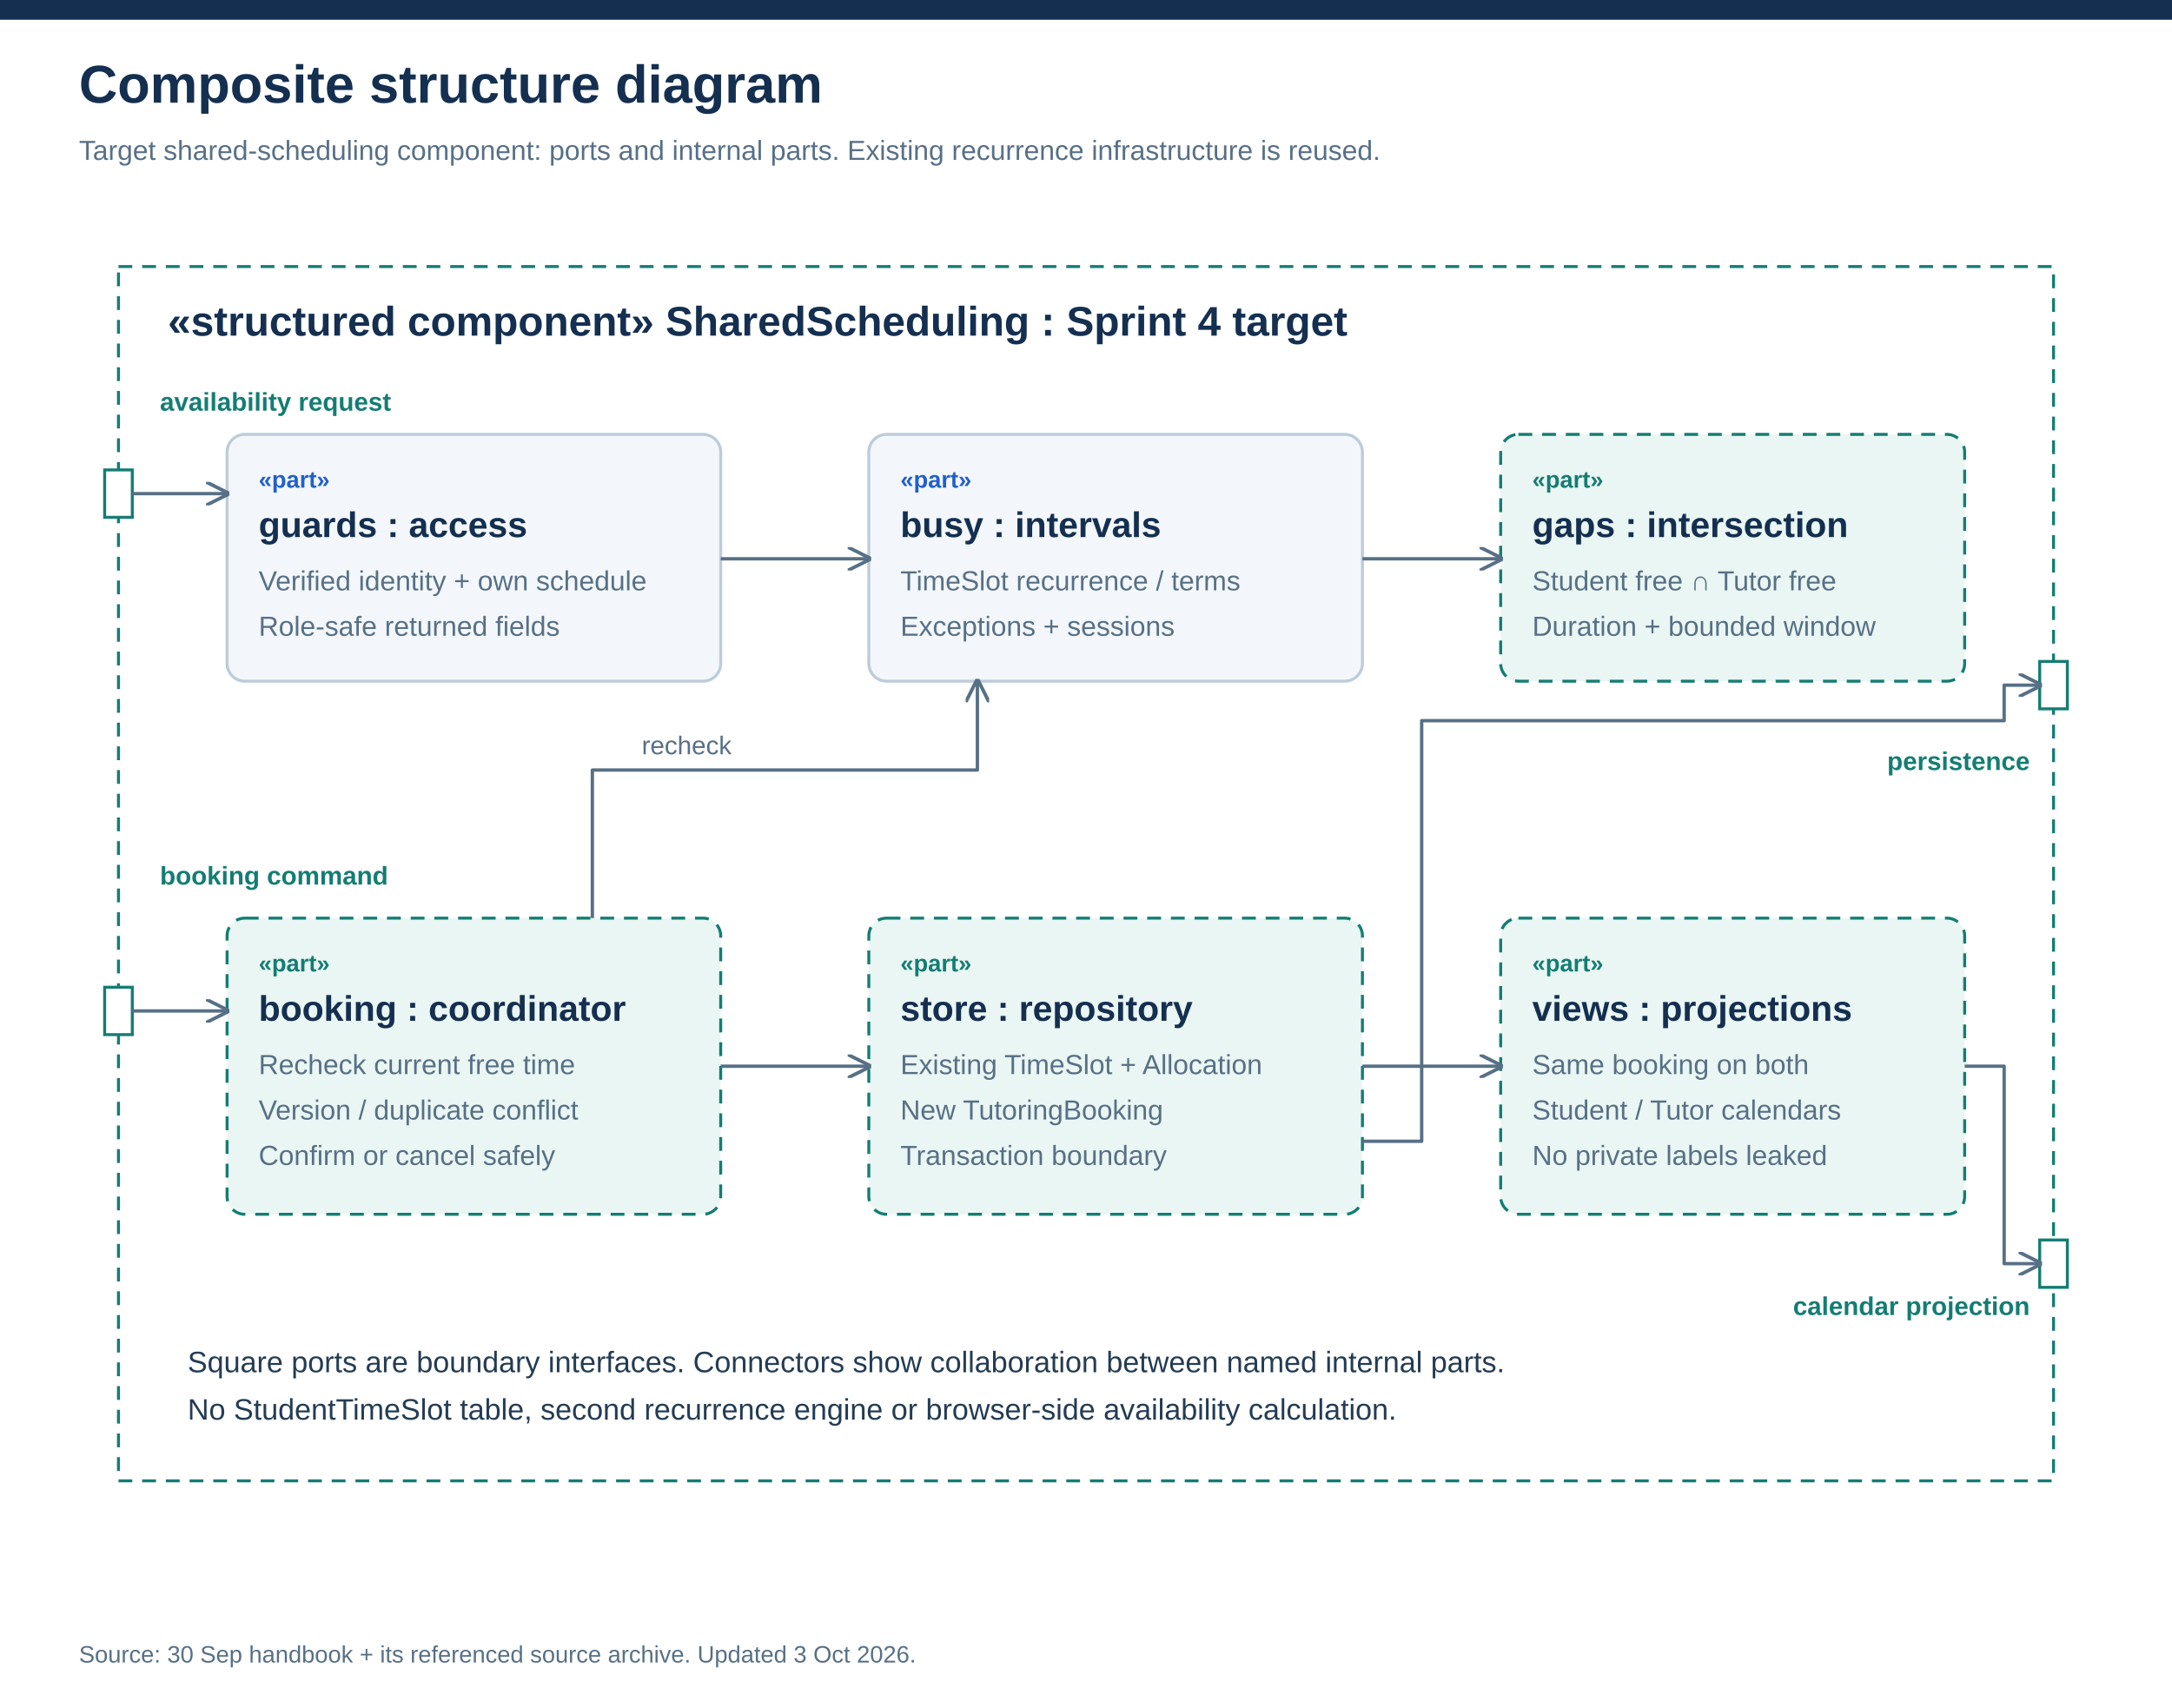
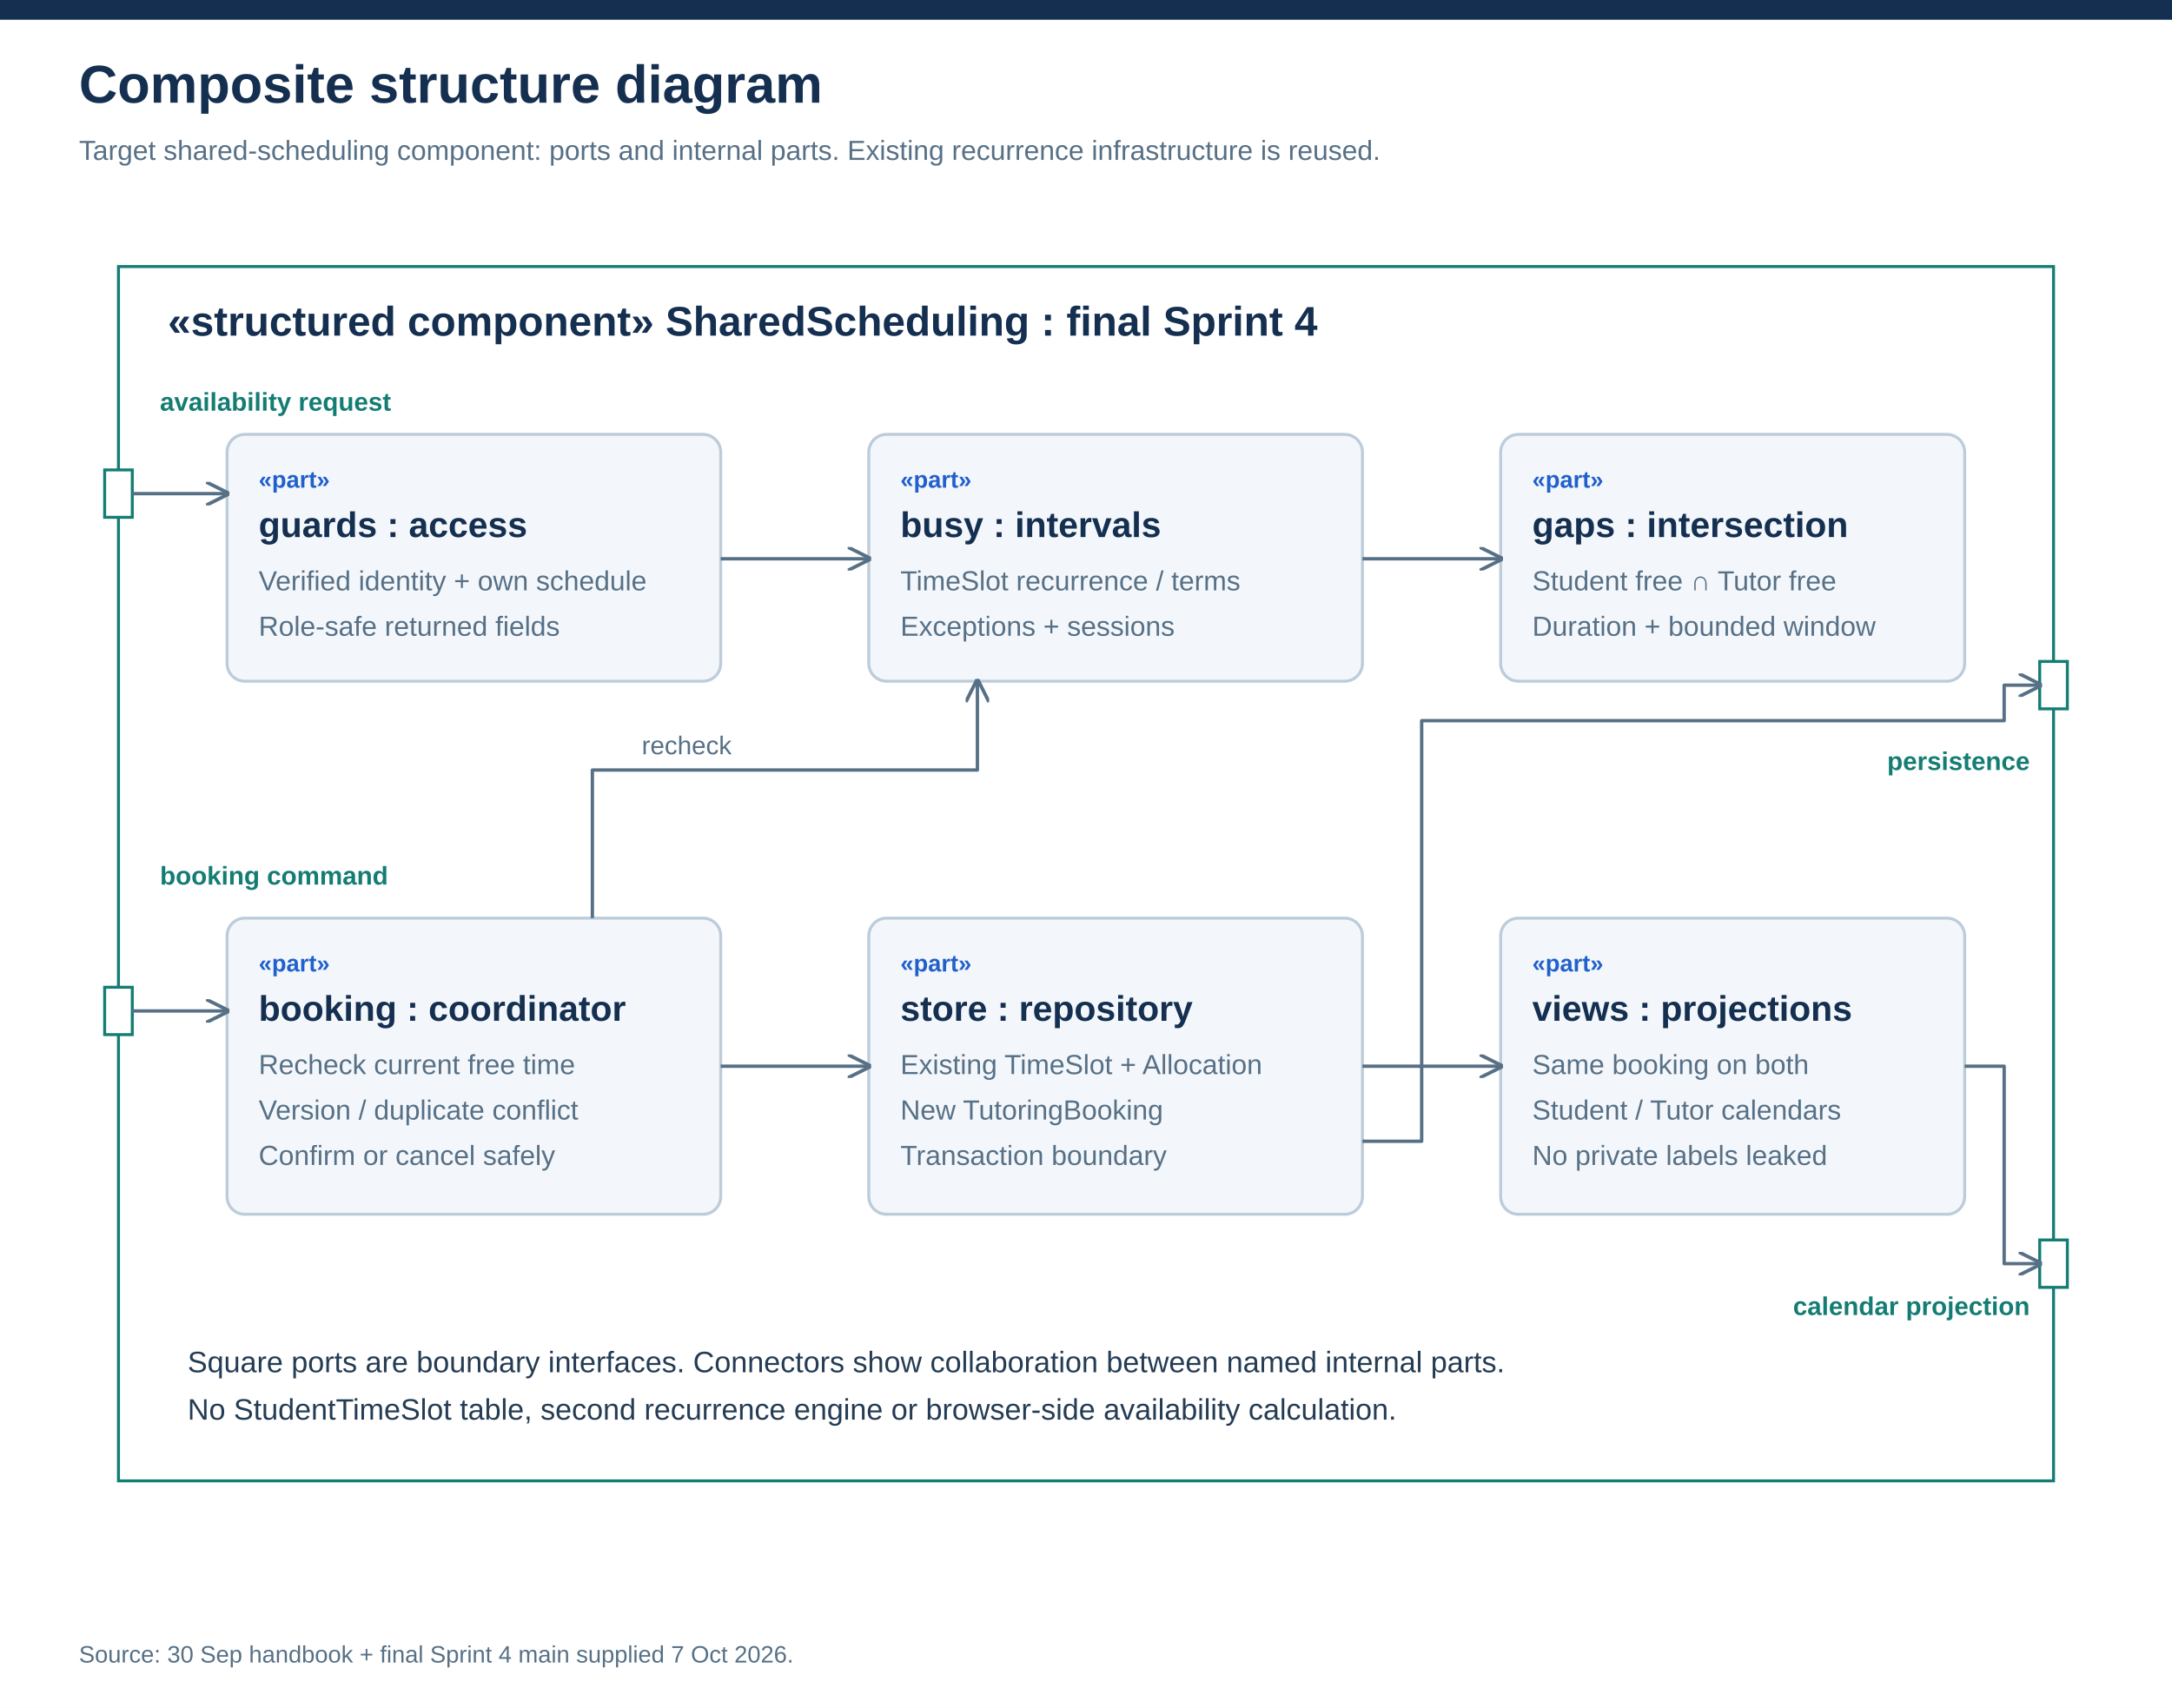
<svg xmlns="http://www.w3.org/2000/svg" width="1100" height="865" viewBox="0 0 1100 865" role="img" aria-label="Composite structure diagram">
  <defs>
    <marker id="arrow" viewBox="0 0 10 10" refX="9" refY="5" markerWidth="7" markerHeight="7" orient="auto-start-reverse">
      <path d="M0 0 L10 5 L0 10" fill="none" stroke="#577086" stroke-width="1.5" />
    </marker>
    <marker id="triangle" viewBox="0 0 12 12" refX="11" refY="6" markerWidth="10" markerHeight="10" orient="auto">
      <path d="M1 1 L11 6 L1 11 Z" fill="white" stroke="#577086" />
    </marker>
  </defs>
  <rect width="1100" height="865" fill="white" />
  <rect width="1100" height="10" fill="#142f50" />
  <text x="40" y="52" font-size="27" fill="#142f50" font-weight="700" text-anchor="start">Composite structure diagram</text>
  <text x="40" y="81" font-size="14" fill="#577086" font-weight="400" text-anchor="start">Target shared-scheduling component: ports and internal parts. Existing recurrence infrastructure is reused.</text>
  <style>text{font-family:Arial,Helvetica,sans-serif} .edge{fill:none;stroke:#577086;stroke-width:1.7;stroke-linejoin:round}</style>
-   <rect x="60" y="135" width="980" height="615" rx="0" fill="white" stroke="#147d73" stroke-width="1.5" stroke-dasharray="7 5" />
-   <text x="85" y="170" font-size="21" fill="#142f50" font-weight="700" text-anchor="start">«structured component» SharedScheduling : Sprint 4 target</text>
+   <rect x="60" y="135" width="980" height="615" rx="0" fill="white" stroke="#147d73" stroke-width="1.5" />
+   <text x="85" y="170" font-size="21" fill="#142f50" font-weight="700" text-anchor="start">«structured component» SharedScheduling : final Sprint 4</text>
  <rect x="53" y="238" width="14" height="24" rx="0" fill="white" stroke="#147d73" stroke-width="1.5" />
  <text x="81" y="208" font-size="13" fill="#147d73" font-weight="600" text-anchor="start">availability request</text>
  <rect x="53" y="500" width="14" height="24" rx="0" fill="white" stroke="#147d73" stroke-width="1.5" />
  <text x="81" y="448" font-size="13" fill="#147d73" font-weight="600" text-anchor="start">booking command</text>
  <rect x="1033" y="335" width="14" height="24" rx="0" fill="white" stroke="#147d73" stroke-width="1.5" />
  <text x="1028" y="390" font-size="13" fill="#147d73" font-weight="600" text-anchor="end">persistence</text>
  <rect x="1033" y="628" width="14" height="24" rx="0" fill="white" stroke="#147d73" stroke-width="1.5" />
  <text x="1028" y="666" font-size="13" fill="#147d73" font-weight="600" text-anchor="end">calendar projection</text>
  <rect x="115" y="220" width="250" height="125" rx="9" fill="#f3f7fb" stroke="#bdccda" stroke-width="1.5" />
  <text x="131" y="247" font-size="12" fill="#2160cc" font-weight="700" text-anchor="start">«part»</text>
  <text x="131" y="272" font-size="18" fill="#142f50" font-weight="700" text-anchor="start">guards : access</text>
  <text x="131" y="299" font-size="14" fill="#577086" font-weight="400" text-anchor="start">Verified identity + own schedule</text>
  <text x="131" y="322" font-size="14" fill="#577086" font-weight="400" text-anchor="start">Role-safe returned fields</text>
  <rect x="440" y="220" width="250" height="125" rx="9" fill="#f3f7fb" stroke="#bdccda" stroke-width="1.5" />
  <text x="456" y="247" font-size="12" fill="#2160cc" font-weight="700" text-anchor="start">«part»</text>
  <text x="456" y="272" font-size="18" fill="#142f50" font-weight="700" text-anchor="start">busy : intervals</text>
  <text x="456" y="299" font-size="14" fill="#577086" font-weight="400" text-anchor="start">TimeSlot recurrence / terms</text>
  <text x="456" y="322" font-size="14" fill="#577086" font-weight="400" text-anchor="start">Exceptions + sessions</text>
-   <rect x="760" y="220" width="235" height="125" rx="9" fill="#eaf6f3" stroke="#147d73" stroke-width="1.5" stroke-dasharray="7 5" />
-   <text x="776" y="247" font-size="12" fill="#147d73" font-weight="700" text-anchor="start">«part»</text>
+   <rect x="760" y="220" width="235" height="125" rx="9" fill="#f3f7fb" stroke="#bdccda" stroke-width="1.5" />
+   <text x="776" y="247" font-size="12" fill="#2160cc" font-weight="700" text-anchor="start">«part»</text>
  <text x="776" y="272" font-size="18" fill="#142f50" font-weight="700" text-anchor="start">gaps : intersection</text>
  <text x="776" y="299" font-size="14" fill="#577086" font-weight="400" text-anchor="start">Student free ∩ Tutor free</text>
  <text x="776" y="322" font-size="14" fill="#577086" font-weight="400" text-anchor="start">Duration + bounded window</text>
-   <rect x="115" y="465" width="250" height="150" rx="9" fill="#eaf6f3" stroke="#147d73" stroke-width="1.5" stroke-dasharray="7 5" />
-   <text x="131" y="492" font-size="12" fill="#147d73" font-weight="700" text-anchor="start">«part»</text>
+   <rect x="115" y="465" width="250" height="150" rx="9" fill="#f3f7fb" stroke="#bdccda" stroke-width="1.5" />
+   <text x="131" y="492" font-size="12" fill="#2160cc" font-weight="700" text-anchor="start">«part»</text>
  <text x="131" y="517" font-size="18" fill="#142f50" font-weight="700" text-anchor="start">booking : coordinator</text>
  <text x="131" y="544" font-size="14" fill="#577086" font-weight="400" text-anchor="start">Recheck current free time</text>
  <text x="131" y="567" font-size="14" fill="#577086" font-weight="400" text-anchor="start">Version / duplicate conflict</text>
  <text x="131" y="590" font-size="14" fill="#577086" font-weight="400" text-anchor="start">Confirm or cancel safely</text>
-   <rect x="440" y="465" width="250" height="150" rx="9" fill="#eaf6f3" stroke="#147d73" stroke-width="1.5" stroke-dasharray="7 5" />
-   <text x="456" y="492" font-size="12" fill="#147d73" font-weight="700" text-anchor="start">«part»</text>
+   <rect x="440" y="465" width="250" height="150" rx="9" fill="#f3f7fb" stroke="#bdccda" stroke-width="1.5" />
+   <text x="456" y="492" font-size="12" fill="#2160cc" font-weight="700" text-anchor="start">«part»</text>
  <text x="456" y="517" font-size="18" fill="#142f50" font-weight="700" text-anchor="start">store : repository</text>
  <text x="456" y="544" font-size="14" fill="#577086" font-weight="400" text-anchor="start">Existing TimeSlot + Allocation</text>
  <text x="456" y="567" font-size="14" fill="#577086" font-weight="400" text-anchor="start">New TutoringBooking</text>
  <text x="456" y="590" font-size="14" fill="#577086" font-weight="400" text-anchor="start">Transaction boundary</text>
-   <rect x="760" y="465" width="235" height="150" rx="9" fill="#eaf6f3" stroke="#147d73" stroke-width="1.5" stroke-dasharray="7 5" />
-   <text x="776" y="492" font-size="12" fill="#147d73" font-weight="700" text-anchor="start">«part»</text>
+   <rect x="760" y="465" width="235" height="150" rx="9" fill="#f3f7fb" stroke="#bdccda" stroke-width="1.5" />
+   <text x="776" y="492" font-size="12" fill="#2160cc" font-weight="700" text-anchor="start">«part»</text>
  <text x="776" y="517" font-size="18" fill="#142f50" font-weight="700" text-anchor="start">views : projections</text>
  <text x="776" y="544" font-size="14" fill="#577086" font-weight="400" text-anchor="start">Same booking on both</text>
  <text x="776" y="567" font-size="14" fill="#577086" font-weight="400" text-anchor="start">Student / Tutor calendars</text>
  <text x="776" y="590" font-size="14" fill="#577086" font-weight="400" text-anchor="start">No private labels leaked</text>
  <path d="M67 250 L115 250" class="edge" marker-end="url(#arrow)" />
  <path d="M365 283 L440 283" class="edge" marker-end="url(#arrow)" />
  <path d="M690 283 L760 283" class="edge" marker-end="url(#arrow)" />
  <path d="M67 512 L115 512" class="edge" marker-end="url(#arrow)" />
  <path d="M365 540 L440 540" class="edge" marker-end="url(#arrow)" />
  <path d="M300 465 L300 390 L495 390 L495 345" class="edge" marker-end="url(#arrow)" />
  <text x="325" y="382" font-size="13" fill="#577086" font-weight="500" text-anchor="start">recheck</text>
  <path d="M690 540 L760 540" class="edge" marker-end="url(#arrow)" />
  <path d="M995 540 L1015 540 L1015 640 L1033 640" class="edge" marker-end="url(#arrow)" />
  <path d="M690 578 L720 578 L720 365 L1015 365 L1015 347 L1033 347" class="edge" marker-end="url(#arrow)" />
  <text x="95" y="695" font-size="15" fill="#243c54" font-weight="400" text-anchor="start">Square ports are boundary interfaces. Connectors show collaboration between named internal parts.</text>
  <text x="95" y="719" font-size="15" fill="#243c54" font-weight="400" text-anchor="start">No StudentTimeSlot table, second recurrence engine or browser-side availability calculation.</text>
-   <text x="40" y="842" font-size="12" fill="#577086" font-weight="400" text-anchor="start">Source: 30 Sep handbook + its referenced source archive. Updated 3 Oct 2026.</text>
+   <text x="40" y="842" font-size="12" fill="#577086" font-weight="400" text-anchor="start">Source: 30 Sep handbook + final Sprint 4 main supplied 7 Oct 2026.</text>
</svg>
